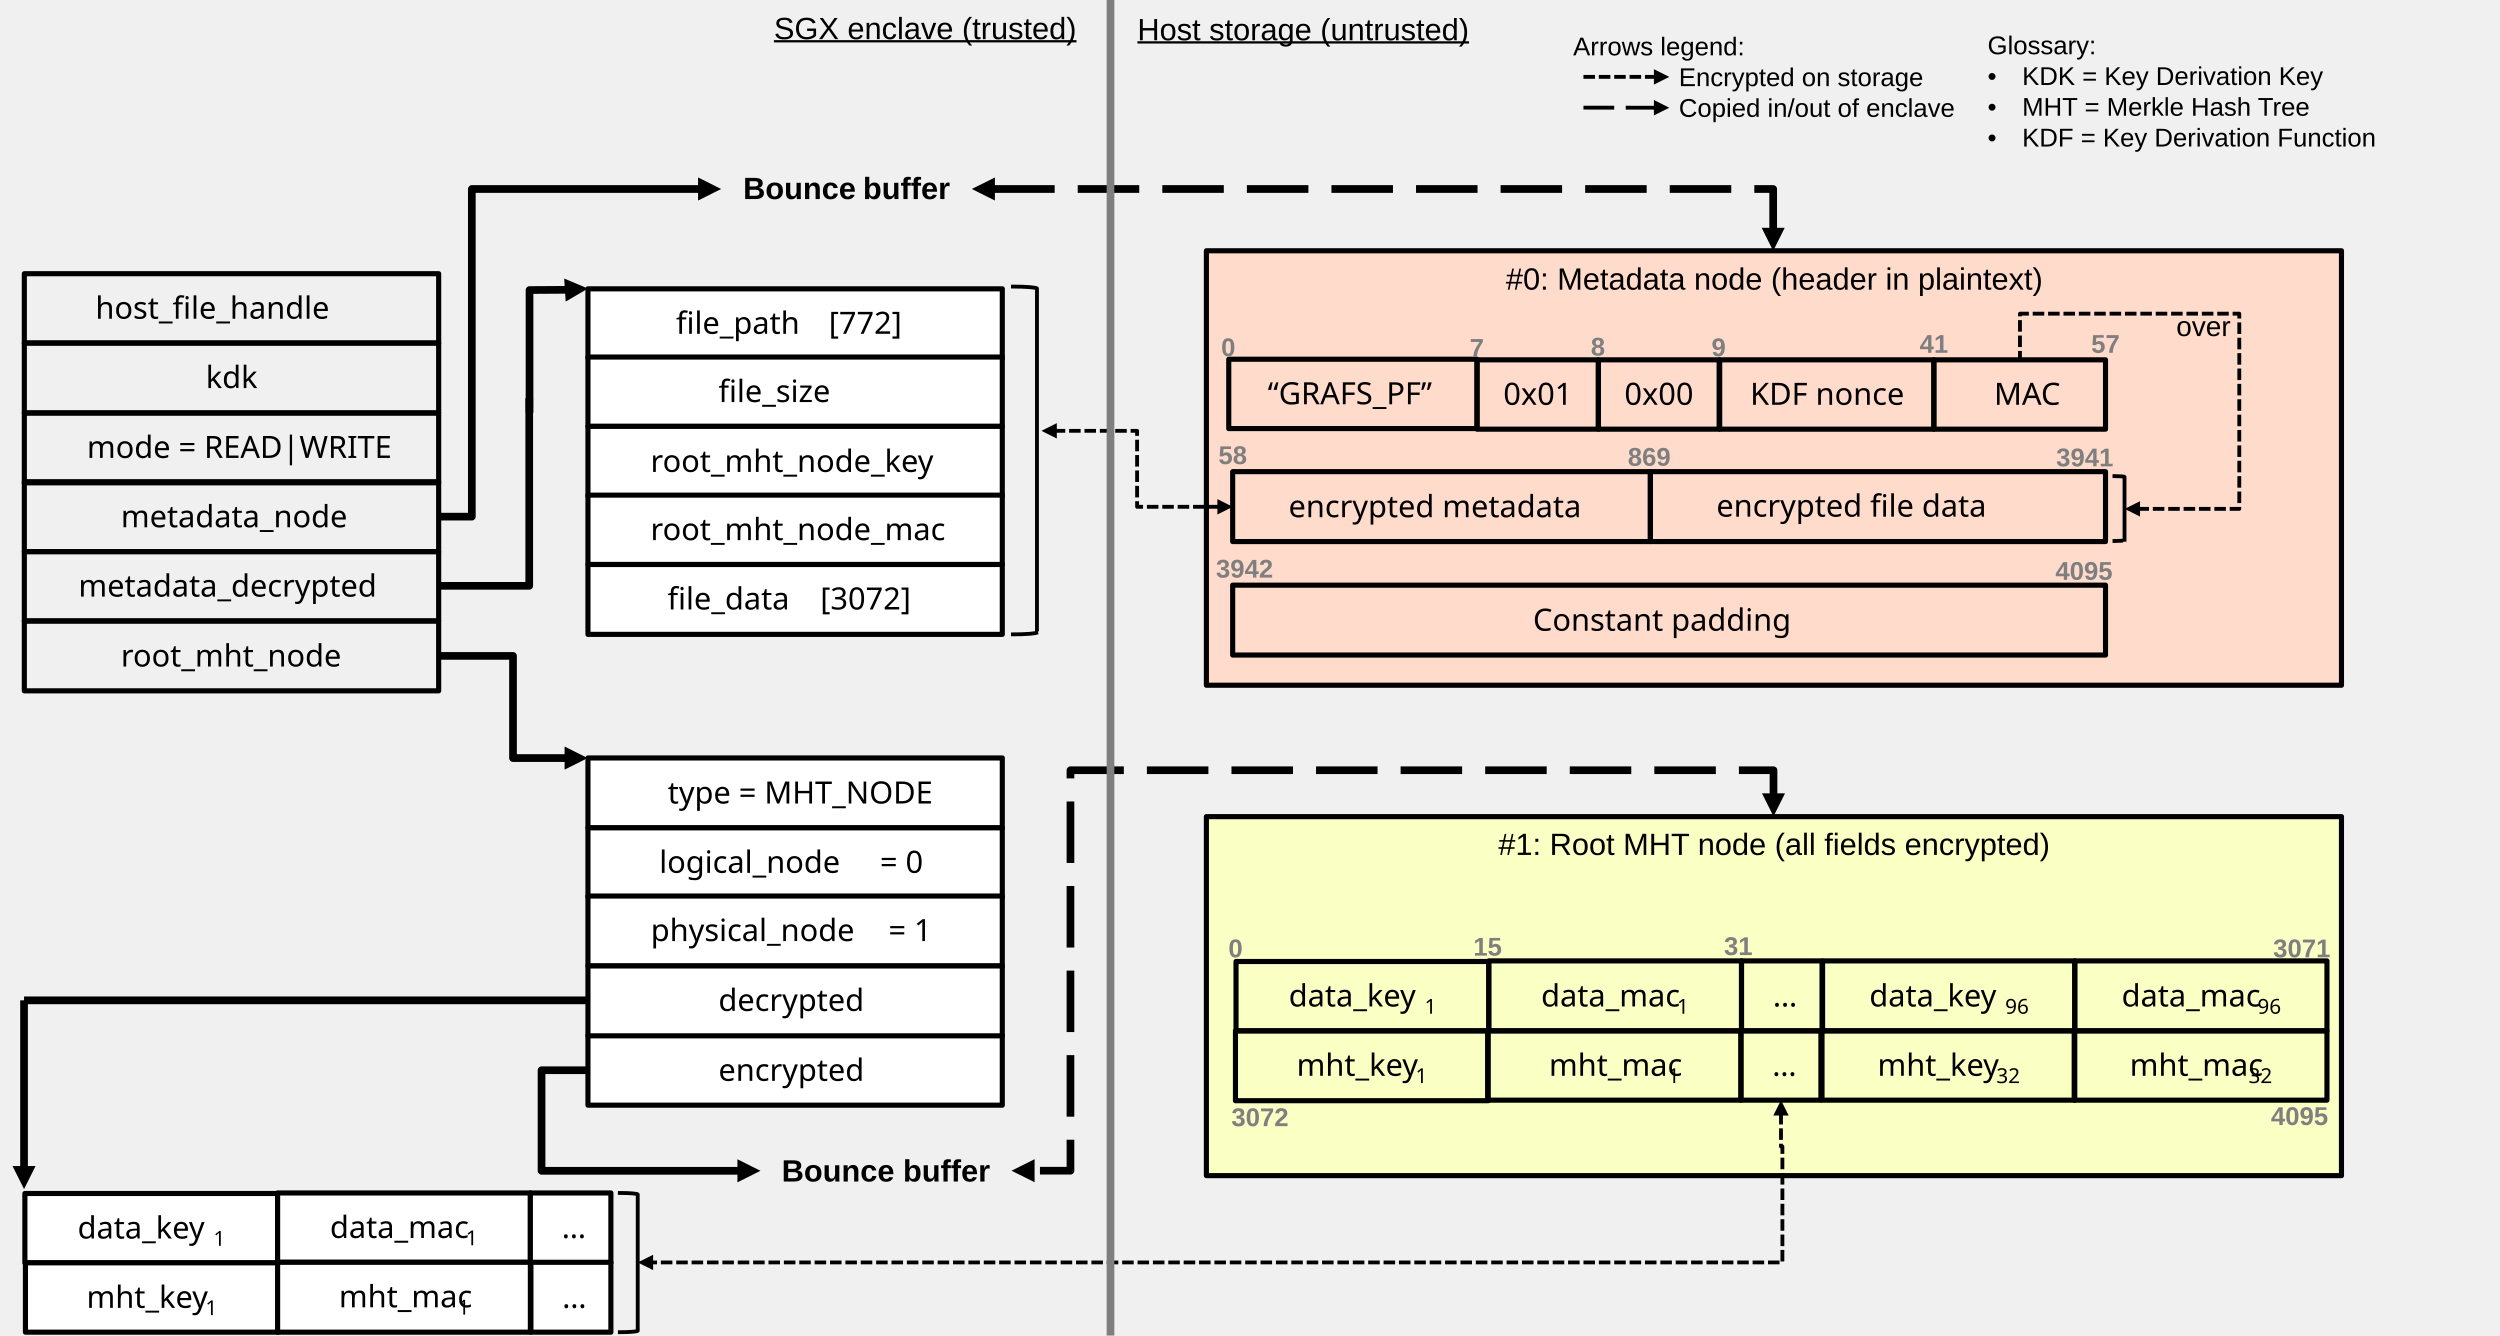
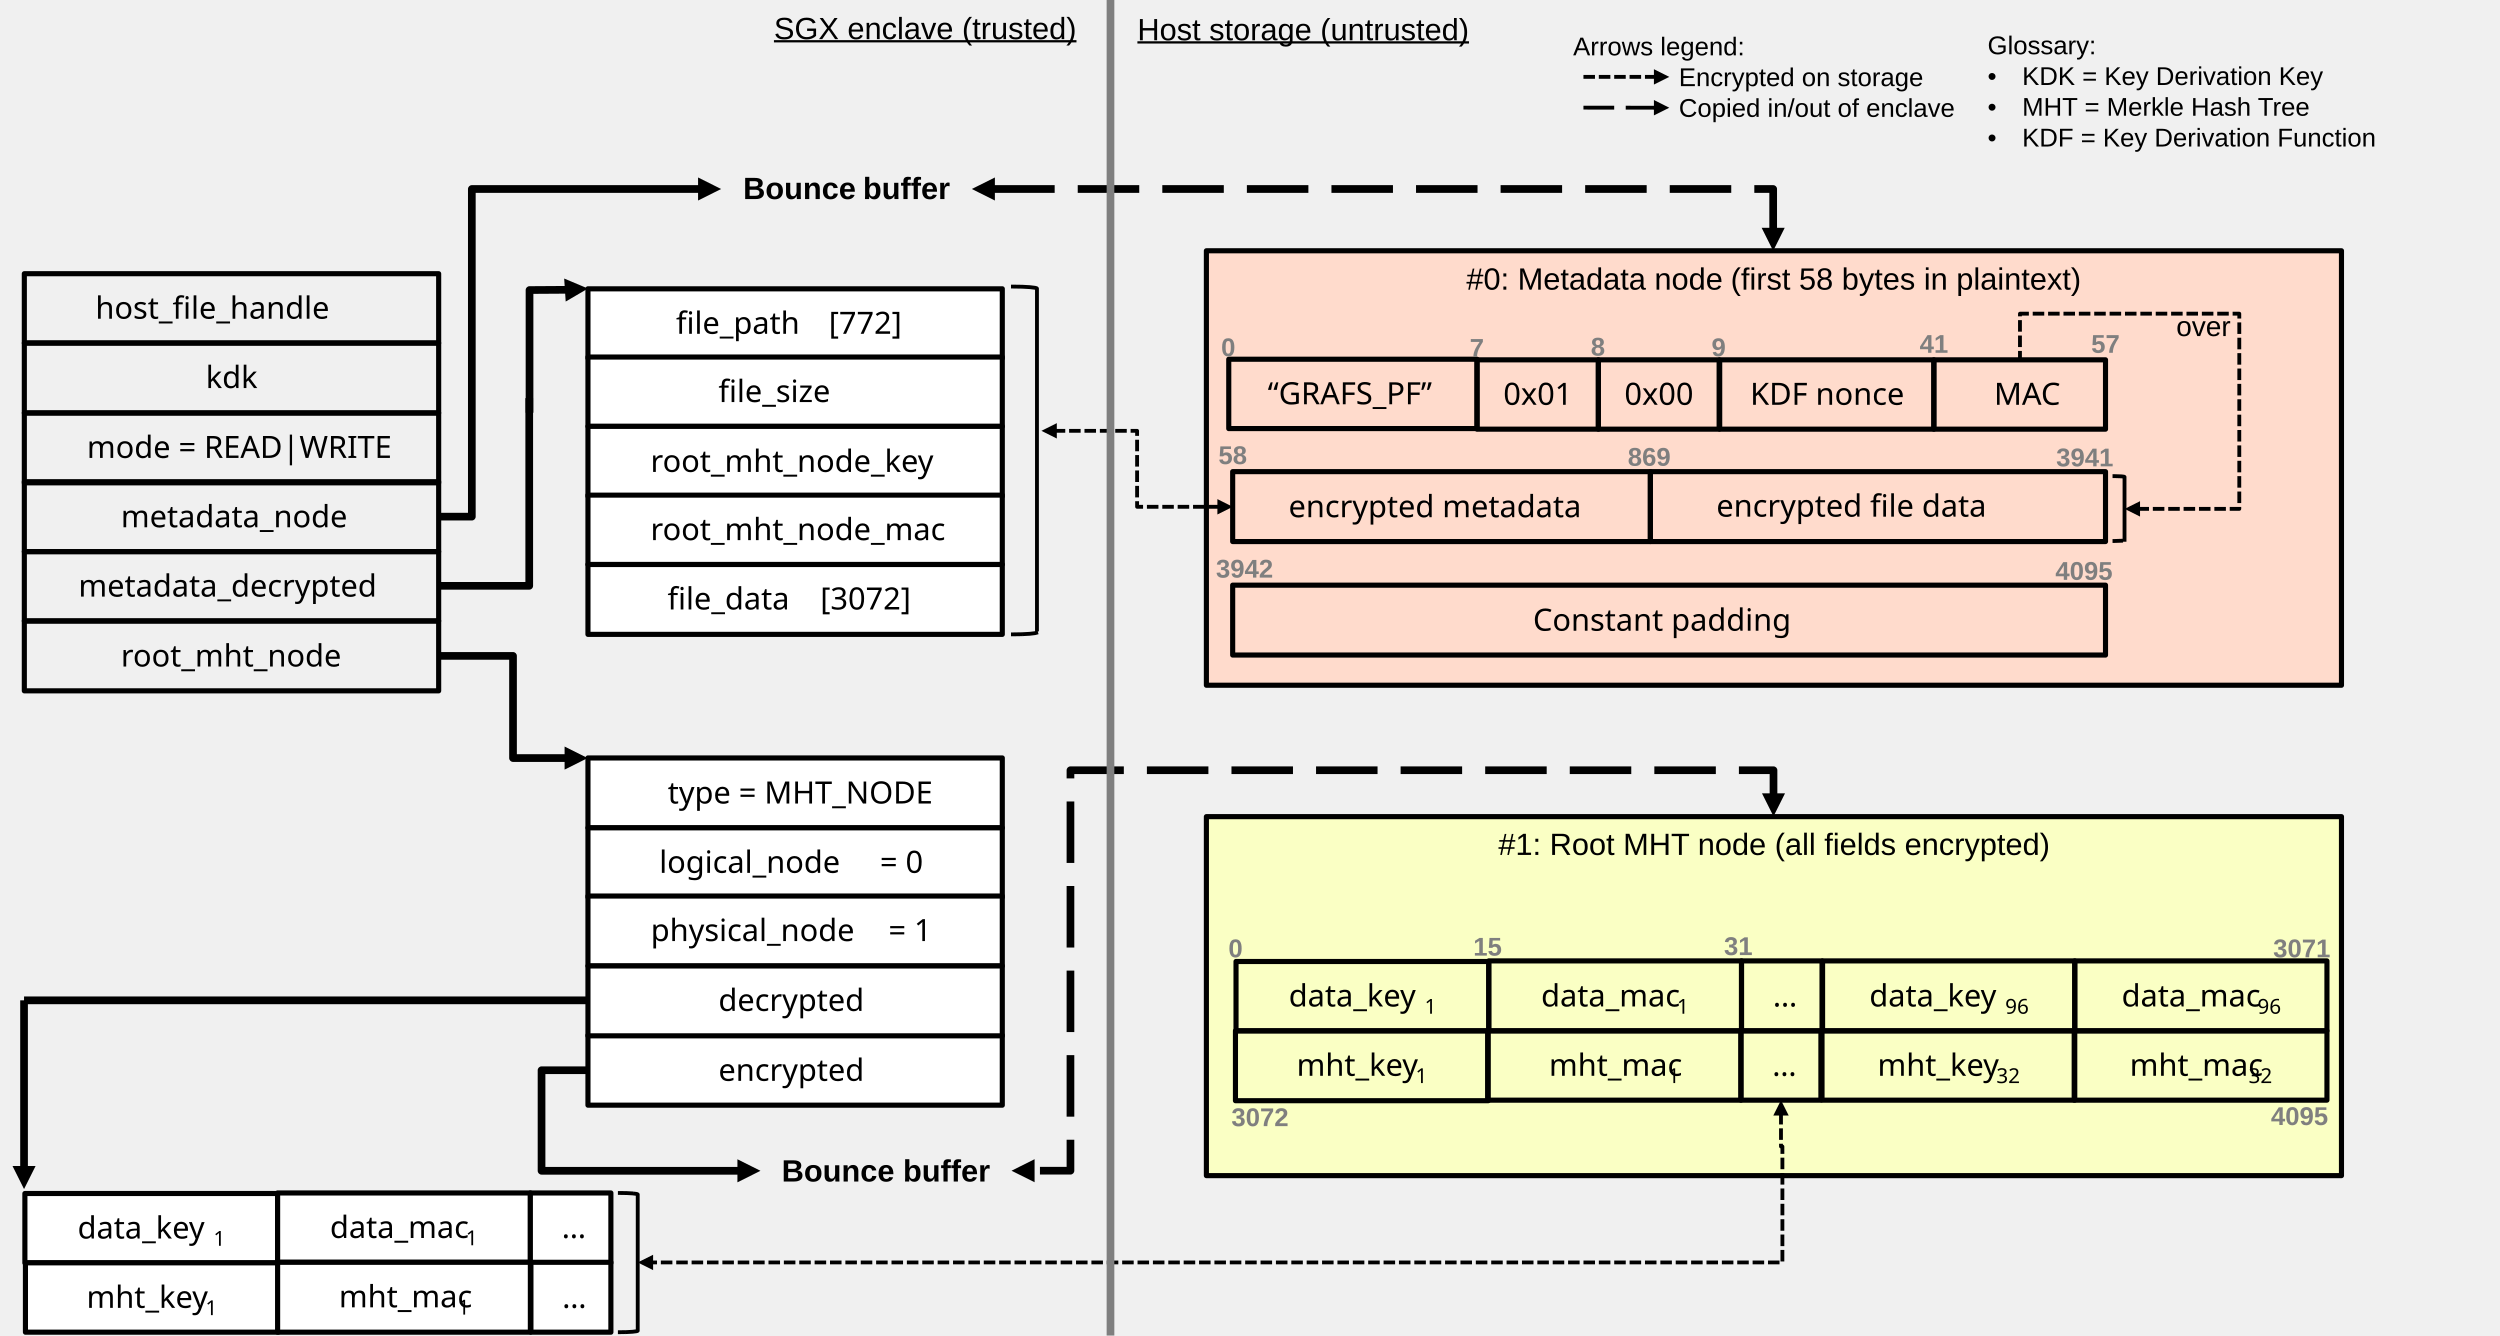
<svg xmlns="http://www.w3.org/2000/svg" width="4471" height="2389" xml:space="preserve" overflow="hidden">
  <g transform="translate(-61 -16)">
    <rect x="2218.5" y="464.5" width="2030" height="777" stroke="#000000" stroke-width="9.167" stroke-linejoin="round" stroke-miterlimit="10" fill="#FFDBCC" />
-     <text font-family="Arial,Arial_MSFontService,sans-serif" font-weight="400" font-size="55" transform="matrix(1 0 0 1 2754.2 534)">#0: Metadata node (header in plaintext)</text>
+     <text font-family="Arial,Arial_MSFontService,sans-serif" font-weight="400" font-size="55" transform="matrix(1 0 0 1 2683.44 534)">#0: Metadata node </text>
+     <text font-family="Arial,Arial_MSFontService,sans-serif" font-weight="400" font-size="55" transform="matrix(1 0 0 1 3156.1 534)">(</text>
+     <text font-family="Arial,Arial_MSFontService,sans-serif" font-weight="400" font-size="55" transform="matrix(1 0 0 1 3174.43 534)">first 58 bytes</text>
+     <text font-family="Arial,Arial_MSFontService,sans-serif" font-weight="400" font-size="55" transform="matrix(1 0 0 1 3501.56 534)">in plaintext)</text>
    <rect x="104.5" y="505.5" width="741" height="124" stroke="#000000" stroke-width="9.167" stroke-linejoin="round" stroke-miterlimit="10" fill="none" />
    <text font-family="Consolas,Consolas_MSFontService,sans-serif" font-weight="400" font-size="55" transform="matrix(1 0 0 1 231.639 586)">host_file_handle</text>
    <rect x="104.5" y="629.5" width="741" height="125" stroke="#000000" stroke-width="9.167" stroke-linejoin="round" stroke-miterlimit="10" fill="none" />
    <text font-family="Consolas,Consolas_MSFontService,sans-serif" font-weight="400" font-size="55" transform="matrix(1 0 0 1 429.009 710)">kdk</text>
    <rect x="104.5" y="754.5" width="741" height="125" stroke="#000000" stroke-width="9.167" stroke-linejoin="round" stroke-miterlimit="10" fill="none" />
    <text font-family="Consolas,Consolas_MSFontService,sans-serif" font-weight="400" font-size="55" transform="matrix(1 0 0 1 216.457 835)">mode = READ|WRITE</text>
    <rect x="104.5" y="877.5" width="741" height="125" stroke="#000000" stroke-width="9.167" stroke-linejoin="round" stroke-miterlimit="10" fill="none" />
    <text font-family="Consolas,Consolas_MSFontService,sans-serif" font-weight="400" font-size="55" transform="matrix(1 0 0 1 277.186 959)">metadata_node</text>
    <rect x="104.5" y="1002.5" width="741" height="124" stroke="#000000" stroke-width="9.167" stroke-linejoin="round" stroke-miterlimit="10" fill="none" />
    <text font-family="Consolas,Consolas_MSFontService,sans-serif" font-weight="400" font-size="55" transform="matrix(1 0 0 1 201.274 1083)">metadata_decrypted</text>
    <rect x="104.5" y="1126.5" width="741" height="125" stroke="#000000" stroke-width="9.167" stroke-linejoin="round" stroke-miterlimit="10" fill="none" />
    <text font-family="Consolas,Consolas_MSFontService,sans-serif" font-weight="400" font-size="55" transform="matrix(1 0 0 1 277.186 1208)">root_mht_node</text>
    <text font-family="Arial,Arial_MSFontService,sans-serif" font-weight="400" font-size="46" transform="matrix(1 0 0 1 3615.54 113)">Glossary:</text>
    <text font-family="Arial,Arial_MSFontService,sans-serif" font-weight="400" font-size="46" transform="matrix(1 0 0 1 3615.54 168)">•</text>
    <text font-family="Arial,Arial_MSFontService,sans-serif" font-weight="400" font-size="46" transform="matrix(1 0 0 1 3677.41 168)">KDK = Key Derivation Key</text>
    <text font-family="Arial,Arial_MSFontService,sans-serif" font-weight="400" font-size="46" transform="matrix(1 0 0 1 3615.54 223)">•</text>
    <text font-family="Arial,Arial_MSFontService,sans-serif" font-weight="400" font-size="46" transform="matrix(1 0 0 1 3677.41 223)">MHT = Merkle Hash Tree</text>
    <text font-family="Arial,Arial_MSFontService,sans-serif" font-weight="400" font-size="46" transform="matrix(1 0 0 1 3615.54 278)">•</text>
    <text font-family="Arial,Arial_MSFontService,sans-serif" font-weight="400" font-size="46" transform="matrix(1 0 0 1 3677.41 278)">KDF = Key Derivation Function</text>
    <path d="M34.375-6.875 110.641-6.875C114.438-6.875 117.516-3.797 117.516 0L117.516 33.734 103.766 33.734 103.766 0 110.641 6.875 34.375 6.875ZM117.516 74.984 117.516 184.984 103.766 184.984 103.766 74.984ZM117.516 226.234 117.516 336.234 103.766 336.234 103.766 226.234ZM117.516 377.484 117.516 487.484 103.766 487.484 103.766 377.484ZM117.516 528.734 117.516 638.734 103.766 638.734 103.766 528.734ZM117.516 679.984 117.516 789.984 103.766 789.984 103.766 679.984ZM117.516 831.234 117.516 941.234 103.766 941.234 103.766 831.234ZM117.516 982.484 117.516 1092.48 103.766 1092.48 103.766 982.484ZM117.516 1133.73 117.516 1243.73 103.766 1243.73 103.766 1133.73ZM117.516 1284.98 117.516 1394.98 103.766 1394.98 103.766 1284.98ZM41.25 20.625 0 0 41.25-20.625ZM131.266 1391.9 110.641 1433.15 90.016 1391.9Z" transform="matrix(-1.83697e-16 -1 -1 1.83697e-16 3232.15 464.642)" />
    <rect x="2258.5" y="658.5" width="444" height="124" stroke="#000000" stroke-width="9.167" stroke-linejoin="round" stroke-miterlimit="10" fill="none" />
    <text font-family="Consolas,Consolas_MSFontService,sans-serif" font-weight="400" font-size="55" transform="matrix(1 0 0 1 2328.09 739)">“GRAFS_PF”</text>
    <rect x="2702.5" y="659.5" width="217" height="124" stroke="#000000" stroke-width="9.167" stroke-linejoin="round" stroke-miterlimit="10" fill="none" />
    <text font-family="Consolas,Consolas_MSFontService,sans-serif" font-weight="400" font-size="55" transform="matrix(1 0 0 1 2749.56 740)">0x01</text>
    <rect x="2919.5" y="659.5" width="216" height="124" stroke="#000000" stroke-width="9.167" stroke-linejoin="round" stroke-miterlimit="10" fill="none" />
    <text font-family="Consolas,Consolas_MSFontService,sans-serif" font-weight="400" font-size="55" transform="matrix(1 0 0 1 2966.12 740)">0x00</text>
    <rect x="3136.5" y="659.5" width="383" height="124" stroke="#000000" stroke-width="9.167" stroke-linejoin="round" stroke-miterlimit="10" fill="none" />
    <text font-family="Consolas,Consolas_MSFontService,sans-serif" font-weight="400" font-size="55" transform="matrix(1 0 0 1 3190.95 740)">KDF nonce</text>
    <rect x="3519.5" y="659.5" width="307" height="124" stroke="#000000" stroke-width="9.167" stroke-linejoin="round" stroke-miterlimit="10" fill="none" />
    <text font-family="Consolas,Consolas_MSFontService,sans-serif" font-weight="400" font-size="55" transform="matrix(1 0 0 1 3627.13 740)">MAC</text>
    <text fill="#7F7F7F" font-family="Arial,Arial_MSFontService,sans-serif" font-weight="700" font-size="46" transform="matrix(1 0 0 1 2244.83 653)">0</text>
    <text fill="#7F7F7F" font-family="Arial,Arial_MSFontService,sans-serif" font-weight="700" font-size="46" transform="matrix(1 0 0 1 2689.41 654)">7</text>
    <text fill="#7F7F7F" font-family="Arial,Arial_MSFontService,sans-serif" font-weight="700" font-size="46" transform="matrix(1 0 0 1 2905.97 652)">8</text>
    <text fill="#7F7F7F" font-family="Arial,Arial_MSFontService,sans-serif" font-weight="700" font-size="46" transform="matrix(1 0 0 1 3121.84 653)">9</text>
    <text fill="#7F7F7F" font-family="Arial,Arial_MSFontService,sans-serif" font-weight="700" font-size="46" transform="matrix(1 0 0 1 3494.08 647)">41</text>
    <text fill="#7F7F7F" font-family="Arial,Arial_MSFontService,sans-serif" font-weight="700" font-size="46" transform="matrix(1 0 0 1 3800.86 647)">57</text>
    <rect x="2265.5" y="859.5" width="747" height="125" stroke="#000000" stroke-width="9.167" stroke-linejoin="round" stroke-miterlimit="10" fill="none" />
    <text font-family="Consolas,Consolas_MSFontService,sans-serif" font-weight="400" font-size="55" transform="matrix(1 0 0 1 2365.4 941)">encrypted metadata</text>
    <path d="M3883.64 922.646 3904.27 922.646 3904.27 929.521 3883.64 929.521ZM3911.14 922.646 3931.77 922.646 3931.77 929.521 3911.14 929.521ZM3938.64 922.646 3959.27 922.646 3959.27 929.521 3938.64 929.521ZM3966.14 922.646 3986.77 922.646 3986.77 929.521 3966.14 929.521ZM3993.64 922.646 4014.27 922.646 4014.27 929.521 3993.64 929.521ZM4021.14 922.646 4041.77 922.646 4041.77 929.521 4021.14 929.521ZM4048.64 922.646 4065.75 922.646 4062.31 926.083 4062.31 922.562 4069.18 922.562 4069.18 926.083C4069.18 927.982 4067.64 929.521 4065.75 929.521L4048.64 929.521ZM4062.31 915.687 4062.31 895.062 4069.18 895.062 4069.18 915.687ZM4062.31 888.187 4062.31 867.562 4069.18 867.562 4069.18 888.187ZM4062.31 860.687 4062.31 840.062 4069.18 840.062 4069.18 860.687ZM4062.31 833.187 4062.31 812.562 4069.18 812.562 4069.18 833.187ZM4062.31 805.687 4062.31 785.062 4069.18 785.062 4069.18 805.687ZM4062.31 778.187 4062.31 757.562 4069.18 757.562 4069.18 778.187ZM4062.31 750.687 4062.31 730.062 4069.18 730.062 4069.18 750.687ZM4062.31 723.187 4062.31 702.562 4069.18 702.562 4069.18 723.187ZM4062.31 695.687 4062.31 675.062 4069.18 675.062 4069.18 695.687ZM4062.31 668.187 4062.31 647.562 4069.18 647.562 4069.18 668.187ZM4062.31 640.687 4062.31 620.062 4069.18 620.062 4069.18 640.687ZM4062.31 613.187 4062.31 592.562 4069.18 592.562 4069.18 613.187ZM4062.31 585.687 4062.31 577.001 4065.75 580.438 4053.81 580.438 4053.81 573.563 4065.75 573.563C4067.64 573.563 4069.18 575.102 4069.18 577.001L4069.18 585.687ZM4046.93 580.438 4026.31 580.438 4026.31 573.563 4046.93 573.563ZM4019.43 580.438 3998.81 580.438 3998.81 573.563 4019.43 573.563ZM3991.93 580.438 3971.31 580.438 3971.31 573.563 3991.93 573.563ZM3964.43 580.438 3943.81 580.438 3943.81 573.563 3964.43 573.563ZM3936.93 580.438 3916.31 580.438 3916.31 573.563 3936.93 573.563ZM3909.43 580.438 3888.81 580.438 3888.81 573.563 3909.43 573.563ZM3881.93 580.438 3861.31 580.438 3861.31 573.563 3881.93 573.563ZM3854.43 580.438 3833.81 580.438 3833.81 573.563 3854.43 573.563ZM3826.93 580.438 3806.31 580.438 3806.31 573.563 3826.93 573.563ZM3799.43 580.438 3778.81 580.438 3778.81 573.563 3799.43 573.563ZM3771.93 580.438 3751.31 580.438 3751.31 573.563 3771.93 573.563ZM3744.43 580.438 3723.81 580.438 3723.81 573.563 3744.43 573.563ZM3716.93 580.438 3696.31 580.438 3696.31 573.563 3716.93 573.563ZM3689.43 580.438 3673.5 580.438 3676.94 577.001 3676.94 581.693 3670.06 581.693 3670.06 577.001C3670.06 575.102 3671.6 573.563 3673.5 573.563L3689.43 573.563ZM3676.94 588.568 3676.94 609.193 3670.06 609.193 3670.06 588.568ZM3676.94 616.068 3676.94 636.693 3670.06 636.693 3670.06 616.068ZM3676.94 643.568 3676.94 659.5 3670.06 659.5 3670.06 643.568ZM3888.23 939.833 3860.73 926.083 3888.23 912.333Z" />
    <text font-family="Arial,Arial_MSFontService,sans-serif" font-weight="400" font-size="50" transform="matrix(1 0 0 1 3953.02 617)">over</text>
    <text fill="#7F7F7F" font-family="Arial,Arial_MSFontService,sans-serif" font-weight="700" font-size="46" transform="matrix(1 0 0 1 2240.01 846)">58</text>
    <text fill="#7F7F7F" font-family="Arial,Arial_MSFontService,sans-serif" font-weight="700" font-size="46" transform="matrix(1 0 0 1 3738.24 850)">3941</text>
    <rect x="2265.5" y="1062.5" width="1561" height="125" stroke="#000000" stroke-width="9.167" stroke-linejoin="round" stroke-miterlimit="10" fill="none" />
    <text font-family="Consolas,Consolas_MSFontService,sans-serif" font-weight="400" font-size="55" transform="matrix(1 0 0 1 2802.57 1144)">Constant padding</text>
    <text fill="#7F7F7F" font-family="Arial,Arial_MSFontService,sans-serif" font-weight="700" font-size="46" transform="matrix(1 0 0 1 2235.61 1049)">3942</text>
    <text fill="#7F7F7F" font-family="Arial,Arial_MSFontService,sans-serif" font-weight="700" font-size="46" transform="matrix(1 0 0 1 3736.81 1053)">4095</text>
    <path d="M1007.48 728 1007.48 1063.68 845 1063.68" stroke="#000000" stroke-width="13.75" stroke-linejoin="round" stroke-miterlimit="10" fill="none" fill-rule="evenodd" />
    <rect x="1112.5" y="532.5" width="741" height="124" stroke="#000000" stroke-width="9.167" stroke-linejoin="round" stroke-miterlimit="10" fill="#FFFFFF" />
    <text font-family="Consolas,Consolas_MSFontService,sans-serif" font-weight="400" font-size="55" transform="matrix(1 0 0 1 1269.92 613)">file_path</text>
    <text font-family="Consolas,Consolas_MSFontService,sans-serif" font-weight="400" font-size="55" transform="matrix(1 0 0 1 1543.2 613)">[772]</text>
    <rect x="1112.5" y="654.5" width="741" height="124" stroke="#000000" stroke-width="9.167" stroke-linejoin="round" stroke-miterlimit="10" fill="#FFFFFF" />
    <text font-family="Consolas,Consolas_MSFontService,sans-serif" font-weight="400" font-size="55" transform="matrix(1 0 0 1 1345.83 735)">file_size</text>
    <rect x="1112.5" y="778.5" width="741" height="125" stroke="#000000" stroke-width="9.167" stroke-linejoin="round" stroke-miterlimit="10" fill="#FFFFFF" />
    <text font-family="Consolas,Consolas_MSFontService,sans-serif" font-weight="400" font-size="55" transform="matrix(1 0 0 1 1224.37 860)">root_mht_node_key</text>
    <rect x="1112.5" y="901.5" width="741" height="124" stroke="#000000" stroke-width="9.167" stroke-linejoin="round" stroke-miterlimit="10" fill="#FFFFFF" />
    <text font-family="Consolas,Consolas_MSFontService,sans-serif" font-weight="400" font-size="55" transform="matrix(1 0 0 1 1224.37 982)">root_mht_node_mac</text>
    <rect x="1112.5" y="1025.5" width="741" height="125" stroke="#000000" stroke-width="9.167" stroke-linejoin="round" stroke-miterlimit="10" fill="#FFFFFF" />
    <text font-family="Consolas,Consolas_MSFontService,sans-serif" font-weight="400" font-size="55" transform="matrix(1 0 0 1 1254.73 1106)">file_data</text>
    <text font-family="Consolas,Consolas_MSFontService,sans-serif" font-weight="400" font-size="55" transform="matrix(1 0 0 1 1528.02 1106)">[3072]</text>
    <path d="M2242.76 925.786 2222.14 925.786 2222.14 918.911 2242.76 918.911ZM2215.26 925.786 2194.64 925.786 2194.64 918.911 2215.26 918.911ZM2187.76 925.786 2167.14 925.786 2167.14 918.911 2187.76 918.911ZM2160.26 925.786 2139.64 925.786 2139.64 918.911 2160.26 918.911ZM2132.76 925.786 2112.14 925.786 2112.14 918.911 2132.76 918.911ZM2105.26 925.786 2094.59 925.786C2092.69 925.786 2091.15 924.247 2091.15 922.348L2091.15 912.395 2098.03 912.395 2098.03 922.348 2094.59 918.911 2105.26 918.911ZM2091.15 905.52 2091.15 884.895 2098.03 884.895 2098.03 905.52ZM2091.15 878.02 2091.15 857.395 2098.03 857.395 2098.03 878.02ZM2091.15 850.52 2091.15 829.895 2098.03 829.895 2098.03 850.52ZM2091.15 823.02 2091.15 802.395 2098.03 802.395 2098.03 823.02ZM2091.15 795.52 2091.15 786.5 2094.59 789.938 2082.98 789.938 2082.98 783.062 2094.59 783.062C2096.49 783.062 2098.03 784.602 2098.03 786.5L2098.03 795.52ZM2076.11 789.938 2055.48 789.938 2055.48 783.062 2076.11 783.062ZM2048.61 789.938 2027.98 789.938 2027.98 783.062 2048.61 783.062ZM2021.11 789.938 2000.48 789.938 2000.48 783.062 2021.11 783.062ZM1993.61 789.938 1972.98 789.938 1972.98 783.062 1993.61 783.062ZM1966.11 789.938 1946.42 789.938 1946.42 783.062 1966.11 783.062ZM2238.18 908.598 2265.68 922.348 2238.18 936.098ZM1951 800.25 1923.5 786.5 1951 772.75Z" />
    <path d="M1872.5 528.5C1896.25 528.5 1915.5 530.104 1915.5 532.083L1915.5 1146.92C1915.5 1148.9 1896.25 1150.5 1872.5 1150.5" stroke="#000000" stroke-width="6.875" stroke-linecap="square" stroke-linejoin="round" stroke-miterlimit="10" stroke-dasharray="20.625 6.875" fill="none" fill-rule="evenodd" />
    <rect x="1112.5" y="1371.5" width="741" height="125" stroke="#000000" stroke-width="9.167" stroke-linejoin="round" stroke-miterlimit="10" fill="#FFFFFF" />
    <text font-family="Consolas,Consolas_MSFontService,sans-serif" font-weight="400" font-size="55" transform="matrix(1 0 0 1 1255.18 1453)">type = MHT_NODE</text>
    <rect x="1112.5" y="1496.5" width="741" height="124" stroke="#000000" stroke-width="9.167" stroke-linejoin="round" stroke-miterlimit="10" fill="#FFFFFF" />
    <text font-family="Consolas,Consolas_MSFontService,sans-serif" font-weight="400" font-size="55" transform="matrix(1 0 0 1 1239.99 1577)">logical_node</text>
    <text font-family="Consolas,Consolas_MSFontService,sans-serif" font-weight="400" font-size="55" transform="matrix(1 0 0 1 1634.73 1577)">= 0</text>
    <rect x="1112.5" y="1618.5" width="741" height="125" stroke="#000000" stroke-width="9.167" stroke-linejoin="round" stroke-miterlimit="10" fill="#FFFFFF" />
    <text font-family="Consolas,Consolas_MSFontService,sans-serif" font-weight="400" font-size="55" transform="matrix(1 0 0 1 1224.81 1699)">physical_node</text>
    <text font-family="Consolas,Consolas_MSFontService,sans-serif" font-weight="400" font-size="55" transform="matrix(1 0 0 1 1649.92 1699)">= 1</text>
    <rect x="1112.5" y="1867.5" width="741" height="125" stroke="#000000" stroke-width="9.167" stroke-linejoin="round" stroke-miterlimit="10" fill="#FFFFFF" />
    <text font-family="Consolas,Consolas_MSFontService,sans-serif" font-weight="400" font-size="55" transform="matrix(1 0 0 1 1345.83 1949)">encrypted</text>
    <rect x="1112.5" y="1743.5" width="741" height="125" stroke="#000000" stroke-width="9.167" stroke-linejoin="round" stroke-miterlimit="10" fill="#FFFFFF" />
    <text font-family="Consolas,Consolas_MSFontService,sans-serif" font-weight="400" font-size="55" transform="matrix(1 0 0 1 1345.83 1824)">decrypted</text>
    <rect x="2218.5" y="1476.5" width="2030" height="642" stroke="#000000" stroke-width="9.167" stroke-linejoin="round" stroke-miterlimit="10" fill="#FAFFC4" />
    <text font-family="Arial,Arial_MSFontService,sans-serif" font-weight="400" font-size="55" transform="matrix(1 0 0 1 2740.65 1545)">#1: Root MHT node (all fields encrypted)</text>
    <rect x="105.5" y="2150.5" width="452" height="124" stroke="#000000" stroke-width="9.167" stroke-linejoin="round" stroke-miterlimit="10" fill="#FFFFFF" />
    <text font-family="Consolas,Consolas_MSFontService,sans-serif" font-weight="400" font-size="55" transform="matrix(1 0 0 1 199.767 2231)">data_key</text>
    <text font-family="Consolas,Consolas_MSFontService,sans-serif" font-weight="400" font-size="37" transform="matrix(1 0 0 1 442.684 2244)">1</text>
    <path d="M1077.59 1378.61 978.484 1378.61C974.687 1378.61 971.609 1375.53 971.609 1371.74L971.609 1189 978.484 1195.88 845 1195.88 845 1182.12 978.484 1182.12C982.281 1182.12 985.359 1185.2 985.359 1189L985.359 1371.74 978.484 1364.86 1077.59 1364.86ZM1070.72 1351.11 1111.97 1371.74 1070.72 1392.36Z" />
    <rect x="557.5" y="2149.5" width="452" height="124" stroke="#000000" stroke-width="9.167" stroke-linejoin="round" stroke-miterlimit="10" fill="#FFFFFF" />
    <text font-family="Consolas,Consolas_MSFontService,sans-serif" font-weight="400" font-size="55" transform="matrix(1 0 0 1 651.089 2230)">data_mac</text>
    <text font-family="Consolas,Consolas_MSFontService,sans-serif" font-weight="400" font-size="37" transform="matrix(1 0 0 1 894.006 2243)">1</text>
    <rect x="1009.5" y="2149.5" width="144" height="125" stroke="#000000" stroke-width="9.167" stroke-linejoin="round" stroke-miterlimit="10" fill="#FFFFFF" />
    <text font-family="Consolas,Consolas_MSFontService,sans-serif" font-weight="400" font-size="55" transform="matrix(1 0 0 1 1065.59 2230)">…</text>
    <rect x="106.5" y="2274.5" width="452" height="124" stroke="#000000" stroke-width="9.167" stroke-linejoin="round" stroke-miterlimit="10" fill="#FFFFFF" />
    <text font-family="Consolas,Consolas_MSFontService,sans-serif" font-weight="400" font-size="55" transform="matrix(1 0 0 1 215.784 2355)">mht_key</text>
    <text font-family="Consolas,Consolas_MSFontService,sans-serif" font-weight="400" font-size="37" transform="matrix(1 0 0 1 428.336 2368)">1</text>
    <rect x="557.5" y="2273.5" width="452" height="125" stroke="#000000" stroke-width="9.167" stroke-linejoin="round" stroke-miterlimit="10" fill="#FFFFFF" />
    <text font-family="Consolas,Consolas_MSFontService,sans-serif" font-weight="400" font-size="55" transform="matrix(1 0 0 1 667.106 2354)">mht_mac</text>
    <text font-family="Consolas,Consolas_MSFontService,sans-serif" font-weight="400" font-size="37" transform="matrix(1 0 0 1 879.658 2367)">1</text>
    <rect x="1010.5" y="2273.5" width="143" height="125" stroke="#000000" stroke-width="9.167" stroke-linejoin="round" stroke-miterlimit="10" fill="#FFFFFF" />
    <text font-family="Consolas,Consolas_MSFontService,sans-serif" font-weight="400" font-size="55" transform="matrix(1 0 0 1 1066.42 2355)">…</text>
    <rect x="2271.5" y="1735.5" width="452" height="124" stroke="#000000" stroke-width="9.167" stroke-linejoin="round" stroke-miterlimit="10" fill="none" />
    <text font-family="Consolas,Consolas_MSFontService,sans-serif" font-weight="400" font-size="55" transform="matrix(1 0 0 1 2365.79 1816)">data_key</text>
    <text font-family="Consolas,Consolas_MSFontService,sans-serif" font-weight="400" font-size="37" transform="matrix(1 0 0 1 2608.71 1829)">1</text>
    <rect x="2723.5" y="1734.5" width="452" height="125" stroke="#000000" stroke-width="9.167" stroke-linejoin="round" stroke-miterlimit="10" fill="none" />
    <text font-family="Consolas,Consolas_MSFontService,sans-serif" font-weight="400" font-size="55" transform="matrix(1 0 0 1 2817.11 1816)">data_mac</text>
    <text font-family="Consolas,Consolas_MSFontService,sans-serif" font-weight="400" font-size="37" transform="matrix(1 0 0 1 3060.03 1829)">1</text>
    <rect x="3320.5" y="1734.5" width="451" height="125" stroke="#000000" stroke-width="9.167" stroke-linejoin="round" stroke-miterlimit="10" fill="none" />
    <text font-family="Consolas,Consolas_MSFontService,sans-serif" font-weight="400" font-size="55" transform="matrix(1 0 0 1 3404.12 1816)">data_key</text>
    <text font-family="Consolas,Consolas_MSFontService,sans-serif" font-weight="400" font-size="37" transform="matrix(1 0 0 1 3647.04 1829)">96</text>
    <rect x="3771.5" y="1734.5" width="451" height="125" stroke="#000000" stroke-width="9.167" stroke-linejoin="round" stroke-miterlimit="10" fill="none" />
    <text font-family="Consolas,Consolas_MSFontService,sans-serif" font-weight="400" font-size="55" transform="matrix(1 0 0 1 3855.28 1816)">data_mac</text>
    <text font-family="Consolas,Consolas_MSFontService,sans-serif" font-weight="400" font-size="37" transform="matrix(1 0 0 1 4098.2 1829)">96</text>
    <rect x="3175.5" y="1734.5" width="144" height="125" stroke="#000000" stroke-width="9.167" stroke-linejoin="round" stroke-miterlimit="10" fill="none" />
    <text font-family="Consolas,Consolas_MSFontService,sans-serif" font-weight="400" font-size="55" transform="matrix(1 0 0 1 3231.61 1816)">…</text>
    <rect x="2270.5" y="1859.5" width="452" height="125" stroke="#000000" stroke-width="9.167" stroke-linejoin="round" stroke-miterlimit="10" fill="none" />
    <text font-family="Consolas,Consolas_MSFontService,sans-serif" font-weight="400" font-size="55" transform="matrix(1 0 0 1 2379.86 1940)">mht_key</text>
    <text font-family="Consolas,Consolas_MSFontService,sans-serif" font-weight="400" font-size="37" transform="matrix(1 0 0 1 2592.41 1953)">1</text>
    <rect x="2721.5" y="1859.5" width="453" height="124" stroke="#000000" stroke-width="9.167" stroke-linejoin="round" stroke-miterlimit="10" fill="none" />
    <text font-family="Consolas,Consolas_MSFontService,sans-serif" font-weight="400" font-size="55" transform="matrix(1 0 0 1 2831.18 1940)">mht_mac</text>
    <text font-family="Consolas,Consolas_MSFontService,sans-serif" font-weight="400" font-size="37" transform="matrix(1 0 0 1 3043.73 1953)">1</text>
    <rect x="3319.5" y="1859.5" width="452" height="124" stroke="#000000" stroke-width="9.167" stroke-linejoin="round" stroke-miterlimit="10" fill="none" />
    <text font-family="Consolas,Consolas_MSFontService,sans-serif" font-weight="400" font-size="55" transform="matrix(1 0 0 1 3418.74 1940)">mht_key</text>
    <text font-family="Consolas,Consolas_MSFontService,sans-serif" font-weight="400" font-size="37" transform="matrix(1 0 0 1 3631.29 1953)">32</text>
    <rect x="3770.5" y="1859.5" width="452" height="124" stroke="#000000" stroke-width="9.167" stroke-linejoin="round" stroke-miterlimit="10" fill="none" />
    <text font-family="Consolas,Consolas_MSFontService,sans-serif" font-weight="400" font-size="55" transform="matrix(1 0 0 1 3869.77 1940)">mht_mac</text>
    <text font-family="Consolas,Consolas_MSFontService,sans-serif" font-weight="400" font-size="37" transform="matrix(1 0 0 1 4082.32 1953)">32</text>
    <rect x="3174.5" y="1859.5" width="143" height="124" stroke="#000000" stroke-width="9.167" stroke-linejoin="round" stroke-miterlimit="10" fill="none" />
    <text font-family="Consolas,Consolas_MSFontService,sans-serif" font-weight="400" font-size="55" transform="matrix(1 0 0 1 3230.49 1940)">…</text>
    <text fill="#7F7F7F" font-family="Arial,Arial_MSFontService,sans-serif" font-weight="700" font-size="46" transform="matrix(1 0 0 1 2257.85 1728)">0</text>
    <text fill="#7F7F7F" font-family="Arial,Arial_MSFontService,sans-serif" font-weight="700" font-size="46" transform="matrix(1 0 0 1 2695.8 1725)">15</text>
    <text fill="#7F7F7F" font-family="Arial,Arial_MSFontService,sans-serif" font-weight="700" font-size="46" transform="matrix(1 0 0 1 3144.17 1724)">31</text>
    <text fill="#7F7F7F" font-family="Arial,Arial_MSFontService,sans-serif" font-weight="700" font-size="46" transform="matrix(1 0 0 1 2263.2 2030)">3072</text>
    <text fill="#7F7F7F" font-family="Arial,Arial_MSFontService,sans-serif" font-weight="700" font-size="46" transform="matrix(1 0 0 1 4122.29 2028)">4095</text>
    <path d="M104 1805 1111.91 1805" stroke="#000000" stroke-width="13.75" stroke-linejoin="round" stroke-miterlimit="10" fill="none" fill-rule="evenodd" />
    <path d="M1169.5 2149.5C1187.17 2149.5 1201.5 2150.69 1201.5 2152.17L1201.5 2395.83C1201.5 2397.31 1187.17 2398.5 1169.5 2398.5" stroke="#000000" stroke-width="6.875" stroke-linecap="square" stroke-linejoin="round" stroke-miterlimit="10" stroke-dasharray="20.625 6.875" fill="none" fill-rule="evenodd" />
    <path d="M3249.56 2006.42 3249.56 2027.04 3242.69 2027.04 3242.69 2006.42ZM3249.56 2033.92 3249.56 2054.54 3242.69 2054.54 3242.69 2033.92ZM3249.56 2061.42 3249.56 2066.43 3246.13 2062.99 3248.64 2062.99C3250.54 2062.99 3252.08 2064.53 3252.08 2066.43L3252.08 2079.53 3245.21 2079.53 3245.21 2066.43 3248.64 2069.87 3246.13 2069.87C3244.23 2069.87 3242.69 2068.33 3242.69 2066.43L3242.69 2061.42ZM3252.08 2086.4 3252.08 2107.03 3245.21 2107.03 3245.21 2086.4ZM3252.08 2113.9 3252.08 2134.53 3245.21 2134.53 3245.21 2113.9ZM3252.08 2141.4 3252.08 2162.03 3245.21 2162.03 3245.21 2141.4ZM3252.08 2168.9 3252.08 2189.53 3245.21 2189.53 3245.21 2168.9ZM3252.08 2196.4 3252.08 2217.03 3245.21 2217.03 3245.21 2196.4ZM3252.08 2223.9 3252.08 2244.53 3245.21 2244.53 3245.21 2223.9ZM3252.08 2251.4 3252.08 2272.03 3245.21 2272.03 3245.21 2251.4ZM3243.5 2277.19 3222.87 2277.19 3222.87 2270.32 3243.5 2270.32ZM3216 2277.19 3195.37 2277.19 3195.37 2270.32 3216 2270.32ZM3188.5 2277.19 3167.87 2277.19 3167.87 2270.32 3188.5 2270.32ZM3161 2277.19 3140.37 2277.19 3140.37 2270.32 3161 2270.32ZM3133.5 2277.19 3112.87 2277.19 3112.87 2270.32 3133.5 2270.32ZM3106 2277.19 3085.37 2277.19 3085.37 2270.32 3106 2270.32ZM3078.5 2277.19 3057.87 2277.19 3057.87 2270.32 3078.5 2270.32ZM3051 2277.19 3030.37 2277.19 3030.37 2270.32 3051 2270.32ZM3023.5 2277.19 3002.87 2277.19 3002.87 2270.32 3023.5 2270.32ZM2996 2277.19 2975.37 2277.19 2975.37 2270.32 2996 2270.32ZM2968.5 2277.19 2947.87 2277.19 2947.87 2270.32 2968.5 2270.32ZM2941 2277.19 2920.37 2277.19 2920.37 2270.32 2941 2270.32ZM2913.5 2277.19 2892.87 2277.19 2892.87 2270.32 2913.5 2270.32ZM2886 2277.19 2865.37 2277.19 2865.37 2270.32 2886 2270.32ZM2858.5 2277.19 2837.87 2277.19 2837.87 2270.32 2858.5 2270.32ZM2831 2277.19 2810.37 2277.19 2810.37 2270.32 2831 2270.32ZM2803.5 2277.19 2782.87 2277.19 2782.87 2270.32 2803.5 2270.32ZM2776 2277.19 2755.37 2277.19 2755.37 2270.32 2776 2270.32ZM2748.5 2277.19 2727.87 2277.19 2727.87 2270.32 2748.5 2270.32ZM2721 2277.19 2700.37 2277.19 2700.37 2270.32 2721 2270.32ZM2693.5 2277.19 2672.87 2277.19 2672.87 2270.32 2693.5 2270.32ZM2666 2277.19 2645.37 2277.19 2645.37 2270.32 2666 2270.32ZM2638.5 2277.19 2617.87 2277.19 2617.87 2270.32 2638.5 2270.32ZM2611 2277.19 2590.37 2277.19 2590.37 2270.32 2611 2270.32ZM2583.5 2277.19 2562.87 2277.19 2562.87 2270.32 2583.5 2270.32ZM2556 2277.19 2535.37 2277.19 2535.37 2270.32 2556 2270.32ZM2528.5 2277.19 2507.87 2277.19 2507.87 2270.32 2528.5 2270.32ZM2501 2277.19 2480.37 2277.19 2480.37 2270.32 2501 2270.32ZM2473.5 2277.19 2452.87 2277.19 2452.87 2270.32 2473.5 2270.32ZM2446 2277.19 2425.37 2277.19 2425.37 2270.32 2446 2270.32ZM2418.5 2277.19 2397.87 2277.19 2397.87 2270.32 2418.5 2270.32ZM2391 2277.19 2370.37 2277.19 2370.37 2270.32 2391 2270.32ZM2363.5 2277.19 2342.87 2277.19 2342.87 2270.32 2363.5 2270.32ZM2336 2277.19 2315.37 2277.19 2315.37 2270.32 2336 2270.32ZM2308.5 2277.19 2287.87 2277.19 2287.87 2270.32 2308.5 2270.32ZM2281 2277.19 2260.37 2277.19 2260.37 2270.32 2281 2270.32ZM2253.5 2277.19 2232.87 2277.19 2232.87 2270.32 2253.5 2270.32ZM2226 2277.19 2205.37 2277.19 2205.37 2270.32 2226 2270.32ZM2198.5 2277.19 2177.87 2277.19 2177.87 2270.32 2198.5 2270.32ZM2171 2277.19 2150.37 2277.19 2150.37 2270.32 2171 2270.32ZM2143.5 2277.19 2122.87 2277.19 2122.87 2270.32 2143.5 2270.32ZM2116 2277.19 2095.37 2277.19 2095.37 2270.32 2116 2270.32ZM2088.5 2277.19 2067.87 2277.19 2067.87 2270.32 2088.5 2270.32ZM2061 2277.19 2040.37 2277.19 2040.37 2270.32 2061 2270.32ZM2033.5 2277.19 2012.87 2277.19 2012.87 2270.32 2033.5 2270.32ZM2006 2277.19 1985.37 2277.19 1985.37 2270.32 2006 2270.32ZM1978.5 2277.19 1957.87 2277.19 1957.87 2270.32 1978.5 2270.32ZM1951 2277.19 1930.37 2277.19 1930.37 2270.32 1951 2270.32ZM1923.5 2277.19 1902.87 2277.19 1902.87 2270.32 1923.5 2270.32ZM1896 2277.19 1875.37 2277.19 1875.37 2270.32 1896 2270.32ZM1868.5 2277.19 1847.87 2277.19 1847.87 2270.32 1868.5 2270.32ZM1841 2277.19 1820.37 2277.19 1820.37 2270.32 1841 2270.32ZM1813.5 2277.19 1792.87 2277.19 1792.87 2270.32 1813.5 2270.32ZM1786 2277.19 1765.37 2277.19 1765.37 2270.32 1786 2270.32ZM1758.5 2277.19 1737.87 2277.19 1737.87 2270.32 1758.5 2270.32ZM1731 2277.19 1710.37 2277.19 1710.37 2270.32 1731 2270.32ZM1703.5 2277.19 1682.87 2277.19 1682.87 2270.32 1703.5 2270.32ZM1676 2277.19 1655.37 2277.19 1655.37 2270.32 1676 2270.32ZM1648.5 2277.19 1627.87 2277.19 1627.87 2270.32 1648.5 2270.32ZM1621 2277.19 1600.37 2277.19 1600.37 2270.32 1621 2270.32ZM1593.5 2277.19 1572.87 2277.19 1572.87 2270.32 1593.5 2270.32ZM1566 2277.19 1545.37 2277.19 1545.37 2270.32 1566 2270.32ZM1538.5 2277.19 1517.87 2277.19 1517.87 2270.32 1538.5 2270.32ZM1511 2277.19 1490.37 2277.19 1490.37 2270.32 1511 2270.32ZM1483.5 2277.19 1462.87 2277.19 1462.87 2270.32 1483.5 2270.32ZM1456 2277.19 1435.37 2277.19 1435.37 2270.32 1456 2270.32ZM1428.5 2277.19 1407.87 2277.19 1407.87 2270.32 1428.5 2270.32ZM1401 2277.19 1380.37 2277.19 1380.37 2270.32 1401 2270.32ZM1373.5 2277.19 1352.87 2277.19 1352.87 2270.32 1373.5 2270.32ZM1346 2277.19 1325.37 2277.19 1325.37 2270.32 1346 2270.32ZM1318.5 2277.19 1297.87 2277.19 1297.87 2270.32 1318.5 2270.32ZM1291 2277.19 1270.37 2277.19 1270.37 2270.32 1291 2270.32ZM1263.5 2277.19 1242.87 2277.19 1242.87 2270.32 1263.5 2270.32ZM1236 2277.19 1224.41 2277.19 1224.41 2270.32 1236 2270.32ZM3232.38 2011 3246.13 1983.5 3259.88 2011ZM1229 2287.5 1201.5 2273.75 1229 2260Z" />
    <path d="M3225.86 1441.63 3225.86 1393.5 3232.73 1400.37 3170.86 1400.37 3170.86 1386.62 3232.73 1386.62C3236.53 1386.62 3239.61 1389.7 3239.61 1393.5L3239.61 1441.63ZM3129.61 1400.37 3019.61 1400.37 3019.61 1386.62 3129.61 1386.62ZM2978.36 1400.37 2868.36 1400.37 2868.36 1386.62 2978.36 1386.62ZM2827.11 1400.37 2717.11 1400.37 2717.11 1386.62 2827.11 1386.62ZM2675.86 1400.37 2565.86 1400.37 2565.86 1386.62 2675.86 1386.62ZM2524.61 1400.37 2414.61 1400.37 2414.61 1386.62 2524.61 1386.62ZM2373.36 1400.37 2263.36 1400.37 2263.36 1386.62 2373.36 1386.62ZM2222.11 1400.37 2112.11 1400.37 2112.11 1386.62 2222.11 1386.62ZM2070.86 1400.37 1975.41 1400.37 1982.28 1393.5 1982.28 1408.04 1968.53 1408.04 1968.53 1393.5C1968.53 1389.7 1971.61 1386.62 1975.41 1386.62L2070.86 1386.62ZM1982.28 1449.29 1982.28 1559.29 1968.53 1559.29 1968.53 1449.29ZM1982.28 1600.54 1982.28 1710.54 1968.53 1710.54 1968.53 1600.54ZM1982.28 1751.79 1982.28 1861.79 1968.53 1861.79 1968.53 1751.79ZM1982.28 1903.04 1982.28 2013.04 1968.53 2013.04 1968.53 1903.04ZM1982.28 2054.29 1982.28 2109.71C1982.28 2113.51 1979.2 2116.59 1975.41 2116.59L1920.83 2116.59 1920.83 2102.84 1975.41 2102.84 1968.53 2109.71 1968.53 2054.29ZM3253.36 1434.75 3232.73 1476 3212.11 1434.75ZM1911.25 2130.34 1870 2109.71 1911.25 2089.09Z" />
    <text font-family="Arial,Arial_MSFontService,sans-serif" font-weight="700" font-size="55" transform="matrix(1 0 0 1 1390.01 372)">Bounce</text>
    <text font-family="Arial,Arial_MSFontService,sans-serif" font-weight="700" font-size="55" transform="matrix(1 0 0 1 1604.28 372)">buffer</text>
    <path d="M34.375-6.875 445.854-6.875C449.651-6.875 452.729-3.797 452.729 0L452.729 585.982 445.854 579.107 505.67 579.107 505.67 592.857 445.854 592.857C442.057 592.857 438.979 589.779 438.979 585.982L438.979 0 445.854 6.875 34.375 6.875ZM41.25 20.625 0 0 41.25-20.625Z" transform="matrix(-1 1.22465e-16 1.22465e-16 1 1350.67 354)" />
    <text font-family="Arial,Arial_MSFontService,sans-serif" font-weight="700" font-size="55" transform="matrix(1 0 0 1 1458.96 2129)">Bounce buffer</text>
    <path d="M1386.67 2116.73 1029.5 2116.73C1025.7 2116.73 1022.62 2113.65 1022.62 2109.85L1022.62 1930C1022.62 1926.2 1025.7 1923.13 1029.5 1923.13L1112 1923.13 1112 1936.88 1029.5 1936.88 1036.37 1930 1036.37 2109.85 1029.5 2102.98 1386.67 2102.98ZM1379.8 2089.23 1421.05 2109.85 1379.8 2130.48Z" />
    <path d="M2047 22 2047 2397.54" stroke="#7F7F7F" stroke-width="13.75" stroke-linecap="square" stroke-linejoin="round" stroke-miterlimit="10" stroke-dasharray="41.25 13.75" fill="none" fill-rule="evenodd" />
    <text font-family="Arial,Arial_MSFontService,sans-serif" font-weight="400" font-size="55" text-decoration="underline" transform="matrix(1 0 0 1 1445.11 86)">SGX enclave (trusted)</text>
    <text font-family="Arial,Arial_MSFontService,sans-serif" font-weight="400" font-size="55" text-decoration="underline" transform="matrix(1 0 0 1 2095.12 88)">Host storage (untrusted)</text>
    <text fill="#7F7F7F" font-family="Arial,Arial_MSFontService,sans-serif" font-weight="700" font-size="46" transform="matrix(1 0 0 1 4126.34 1728)">3071</text>
    <rect x="3012.5" y="859.5" width="814" height="125" stroke="#000000" stroke-width="9.167" stroke-linejoin="round" stroke-miterlimit="10" fill="none" />
    <text font-family="Consolas,Consolas_MSFontService,sans-serif" font-weight="400" font-size="55" transform="matrix(1 0 0 1 3130.48 940)">encrypted file data</text>
    <path d="M3842.5 867.5C3852.44 867.5 3860.5 868.172 3860.5 869L3860.5 982C3860.5 982.828 3852.44 983.5 3842.5 983.5" stroke="#000000" stroke-width="6.875" stroke-linecap="square" stroke-linejoin="round" stroke-miterlimit="10" stroke-dasharray="20.625 6.875" fill="none" fill-rule="evenodd" />
    <text font-family="Arial,Arial_MSFontService,sans-serif" font-weight="400" font-size="46" transform="matrix(1 0 0 1 2874.35 115)">Arrows legend:</text>
    <text font-family="Arial,Arial_MSFontService,sans-serif" font-weight="400" font-size="46" transform="matrix(1 0 0 1 3063.41 170)">Encrypted on storage</text>
    <text font-family="Arial,Arial_MSFontService,sans-serif" font-weight="400" font-size="46" transform="matrix(1 0 0 1 3063.41 225)">Copied in/out of enclave</text>
    <path d="M22.917-3.437 43.542-3.437 43.542 3.438 22.917 3.438ZM50.417-3.437 71.042-3.437 71.042 3.438 50.417 3.438ZM77.917-3.437 98.542-3.437 98.542 3.438 77.917 3.438ZM105.417-3.437 126.042-3.437 126.042 3.438 105.417 3.438ZM132.917-3.437 153.542-3.437 153.542 3.438 132.917 3.438ZM27.5 13.75 0 0 27.5-13.75Z" transform="matrix(-1 0 0 1 3046.37 153.5)" />
    <path d="M3023.45 212.073 2968.45 212.017 2968.45 205.142 3023.45 205.198ZM2947.82 211.996 2892.82 211.94 2892.83 205.065 2947.83 205.121ZM3018.88 194.881 3046.37 208.659 3018.85 222.381Z" />
    <path d="M1078.24 541.141 1008.04 541.594 1014.88 534.719 1014.88 754.158 1001.12 754.158 1001.12 534.719C1001.12 530.939 1004.18 527.869 1007.96 527.844L1078.15 527.391ZM1069.97 514.139 1112.49 532 1072.69 555.299Z" />
    <path d="M6.875 34.375 6.875 337.562-6.875 337.562-6.875 34.375ZM-20.625 41.25 0 0 20.625 41.25Z" transform="matrix(1 0 0 -1 104 2142.56)" />
    <text fill="#7F7F7F" font-family="Arial,Arial_MSFontService,sans-serif" font-weight="700" font-size="46" transform="matrix(1 0 0 1 2972.09 849)">869</text>
  </g>
</svg>
